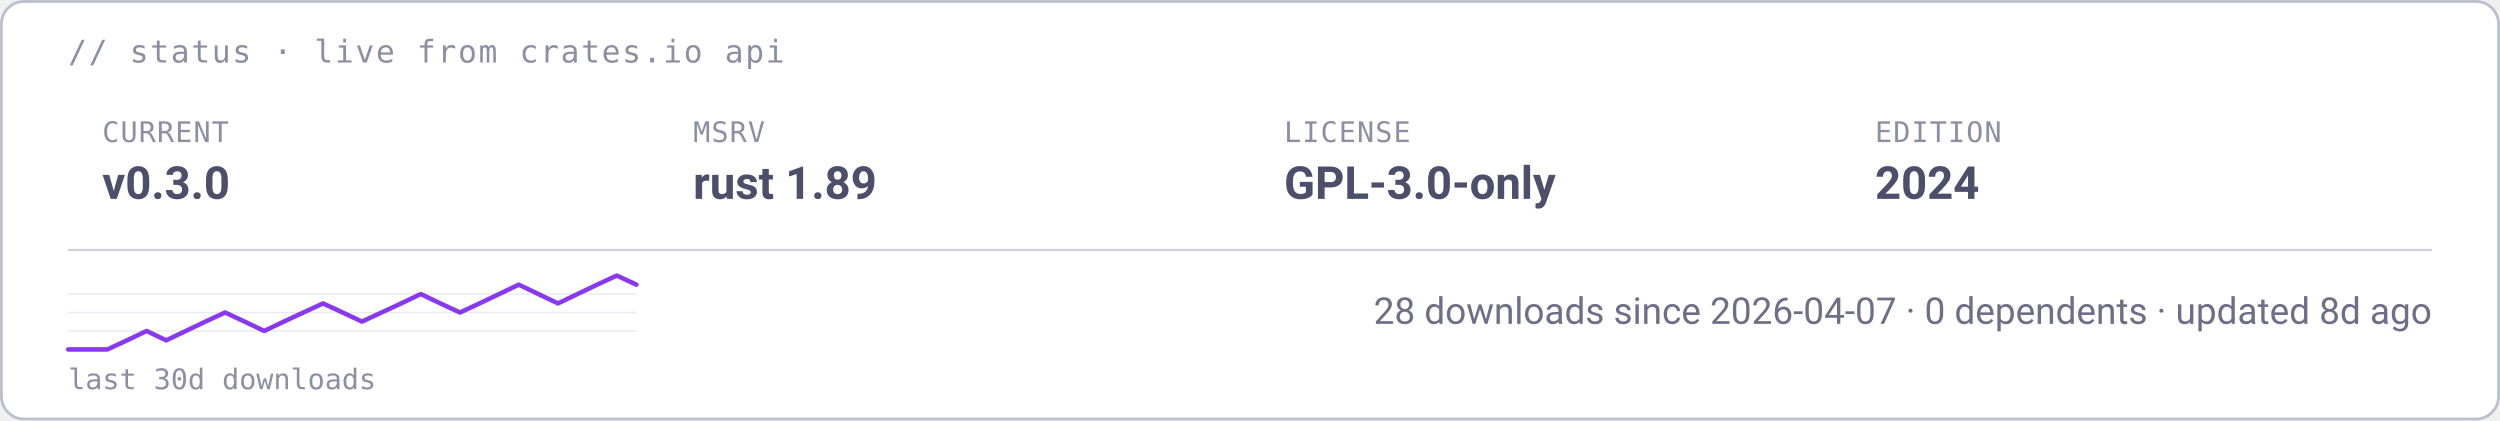
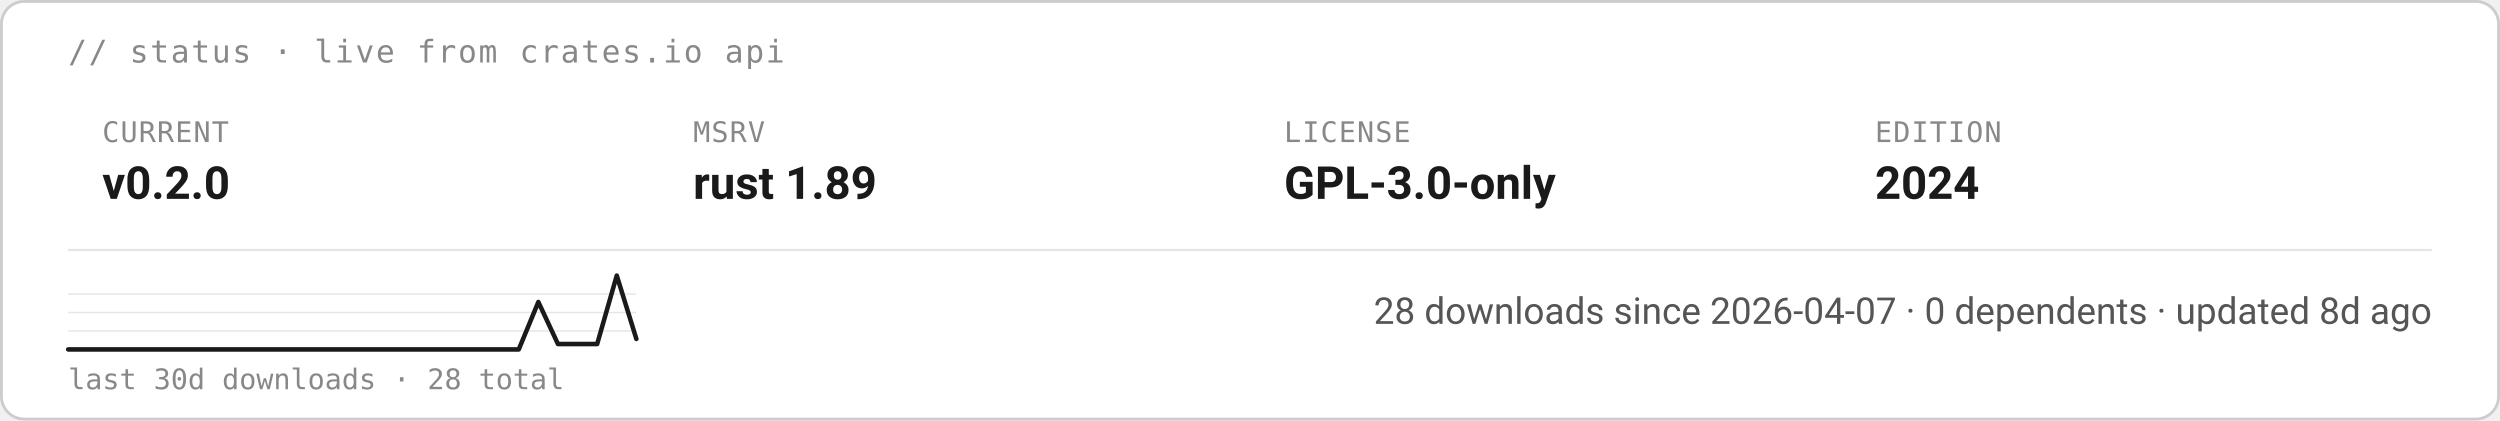
- <svg xmlns="http://www.w3.org/2000/svg" viewBox="0 0 880 148" width="100%" height="auto" role="img" aria-label="starsight live status · v0.3.0 · rust 1.89 · GPL-3.0-only (light)" preserveAspectRatio="xMidYMid meet">
-   <rect x="0.5" y="0.5" width="879" height="147" rx="8" fill="#ffffff" stroke="#bcc0cc" stroke-width="1" />
-   <text x="24" y="22" font-family="ui-monospace, SFMono-Regular, Menlo, Consolas, monospace" font-size="11" fill="#8c8fa1" letter-spacing="0.6">// status · live from crates.io api</text>
-   <text x="36.0" y="50" font-family="ui-monospace, SFMono-Regular, Menlo, Consolas, monospace" font-size="10" fill="#8c8fa1" letter-spacing="0.4">CURRENT</text>
-   <text x="36.0" y="70" font-family="-apple-system, BlinkMacSystemFont, &quot;Segoe UI&quot;, Roboto, Helvetica, Arial, sans-serif" font-weight="700" font-size="16" fill="#4c4f69">v0.3.0</text>
-   <text x="244.0" y="50" font-family="ui-monospace, SFMono-Regular, Menlo, Consolas, monospace" font-size="10" fill="#8c8fa1" letter-spacing="0.4">MSRV</text>
-   <text x="244.0" y="70" font-family="-apple-system, BlinkMacSystemFont, &quot;Segoe UI&quot;, Roboto, Helvetica, Arial, sans-serif" font-weight="700" font-size="16" fill="#4c4f69">rust 1.89</text>
-   <text x="452.0" y="50" font-family="ui-monospace, SFMono-Regular, Menlo, Consolas, monospace" font-size="10" fill="#8c8fa1" letter-spacing="0.4">LICENSE</text>
-   <text x="452.0" y="70" font-family="-apple-system, BlinkMacSystemFont, &quot;Segoe UI&quot;, Roboto, Helvetica, Arial, sans-serif" font-weight="700" font-size="16" fill="#4c4f69">GPL-3.0-only</text>
-   <text x="660.0" y="50" font-family="ui-monospace, SFMono-Regular, Menlo, Consolas, monospace" font-size="10" fill="#8c8fa1" letter-spacing="0.4">EDITION</text>
-   <text x="660.0" y="70" font-family="-apple-system, BlinkMacSystemFont, &quot;Segoe UI&quot;, Roboto, Helvetica, Arial, sans-serif" font-weight="700" font-size="16" fill="#4c4f69">2024</text>
-   <line x1="24" y1="88" x2="856" y2="88" stroke="#ccd0da" stroke-width="0.8" />
-   <line x1="24" y1="116.5" x2="224" y2="116.5" stroke="#e6e9ef" stroke-width="0.5" />
-   <line x1="24" y1="110.0" x2="224" y2="110.0" stroke="#e6e9ef" stroke-width="0.5" />
-   <line x1="24" y1="103.5" x2="224" y2="103.5" stroke="#e6e9ef" stroke-width="0.5" />
-   <polyline points="24.0,123.0 30.9,123.0 37.8,123.0 44.7,119.8 51.6,116.5 58.5,119.8 65.4,116.5 72.3,113.2 79.2,110.0 86.1,113.2 93.0,116.5 99.9,113.2 106.8,110.0 113.7,106.8 120.6,110.0 127.4,113.2 134.3,110.0 141.2,106.8 148.1,103.5 155.0,106.8 161.9,110.0 168.8,106.8 175.7,103.5 182.6,100.2 189.5,103.5 196.4,106.8 203.3,103.5 210.2,100.2 217.1,97.0 224.0,100.2" fill="none" stroke="#8839ef" stroke-width="1.6" stroke-linecap="round" stroke-linejoin="round" />
-   <text x="24" y="137.0" font-family="ui-monospace, SFMono-Regular, Menlo, Consolas, monospace" font-size="10" fill="#8c8fa1">last 30d downloads</text>
-   <text x="856" y="114" font-family="-apple-system, BlinkMacSystemFont, &quot;Segoe UI&quot;, Roboto, Helvetica, Arial, sans-serif" font-size="13" fill="#6c6f85" text-anchor="end">28 downloads since 2026-04-07  ·  0 dependents  ·  updated 8d ago</text>
+ <svg xmlns="http://www.w3.org/2000/svg" viewBox="0 0 880 148" width="100%" height="auto" role="img" aria-label="starsight live status · v0.2.0 · rust 1.89 · GPL-3.0-only" preserveAspectRatio="xMidYMid meet">
+   <rect x="0.5" y="0.5" width="879" height="147" rx="8" fill="#ffffff" stroke="#cccccc" stroke-width="1" />
+   <text x="24" y="22" font-family="ui-monospace, SFMono-Regular, Menlo, Consolas, monospace" font-size="11" fill="#888888" letter-spacing="0.6">// status · live from crates.io api</text>
+   <text x="36.0" y="50" font-family="ui-monospace, SFMono-Regular, Menlo, Consolas, monospace" font-size="10" fill="#888888" letter-spacing="0.4">CURRENT</text>
+   <text x="36.0" y="70" font-family="-apple-system, BlinkMacSystemFont, &quot;Segoe UI&quot;, Roboto, Helvetica, Arial, sans-serif" font-weight="700" font-size="16" fill="#1a1a1a">v0.2.0</text>
+   <text x="244.0" y="50" font-family="ui-monospace, SFMono-Regular, Menlo, Consolas, monospace" font-size="10" fill="#888888" letter-spacing="0.4">MSRV</text>
+   <text x="244.0" y="70" font-family="-apple-system, BlinkMacSystemFont, &quot;Segoe UI&quot;, Roboto, Helvetica, Arial, sans-serif" font-weight="700" font-size="16" fill="#1a1a1a">rust 1.89</text>
+   <text x="452.0" y="50" font-family="ui-monospace, SFMono-Regular, Menlo, Consolas, monospace" font-size="10" fill="#888888" letter-spacing="0.4">LICENSE</text>
+   <text x="452.0" y="70" font-family="-apple-system, BlinkMacSystemFont, &quot;Segoe UI&quot;, Roboto, Helvetica, Arial, sans-serif" font-weight="700" font-size="16" fill="#1a1a1a">GPL-3.0-only</text>
+   <text x="660.0" y="50" font-family="ui-monospace, SFMono-Regular, Menlo, Consolas, monospace" font-size="10" fill="#888888" letter-spacing="0.4">EDITION</text>
+   <text x="660.0" y="70" font-family="-apple-system, BlinkMacSystemFont, &quot;Segoe UI&quot;, Roboto, Helvetica, Arial, sans-serif" font-weight="700" font-size="16" fill="#1a1a1a">2024</text>
+   <line x1="24" y1="88" x2="856" y2="88" stroke="#e5e5e5" stroke-width="0.8" />
+   <line x1="24" y1="116.5" x2="224" y2="116.5" stroke="#e5e5e5" stroke-width="0.5" />
+   <line x1="24" y1="110.0" x2="224" y2="110.0" stroke="#e5e5e5" stroke-width="0.5" />
+   <line x1="24" y1="103.5" x2="224" y2="103.5" stroke="#e5e5e5" stroke-width="0.5" />
+   <polyline points="24.0,123.0 30.9,123.0 37.8,123.0 44.7,123.0 51.6,123.0 58.5,123.0 65.4,123.0 72.3,123.0 79.2,123.0 86.1,123.0 93.0,123.0 99.9,123.0 106.8,123.0 113.7,123.0 120.6,123.0 127.4,123.0 134.3,123.0 141.2,123.0 148.1,123.0 155.0,123.0 161.9,123.0 168.8,123.0 175.7,123.0 182.6,123.0 189.5,106.3 196.4,121.1 203.3,121.1 210.2,121.1 217.1,97.0 224.0,119.3" fill="none" stroke="#1a1a1a" stroke-width="1.6" stroke-linecap="round" stroke-linejoin="round" />
+   <text x="24" y="137.0" font-family="ui-monospace, SFMono-Regular, Menlo, Consolas, monospace" font-size="10" fill="#888888">last 30d downloads · 28 total</text>
+   <text x="856" y="114.0" font-family="-apple-system, BlinkMacSystemFont, &quot;Segoe UI&quot;, Roboto, Helvetica, Arial, sans-serif" font-size="13" fill="#555555" text-anchor="end">28 downloads since 2026-04-07  ·  0 dependents  ·  updated 8d ago</text>
</svg>
